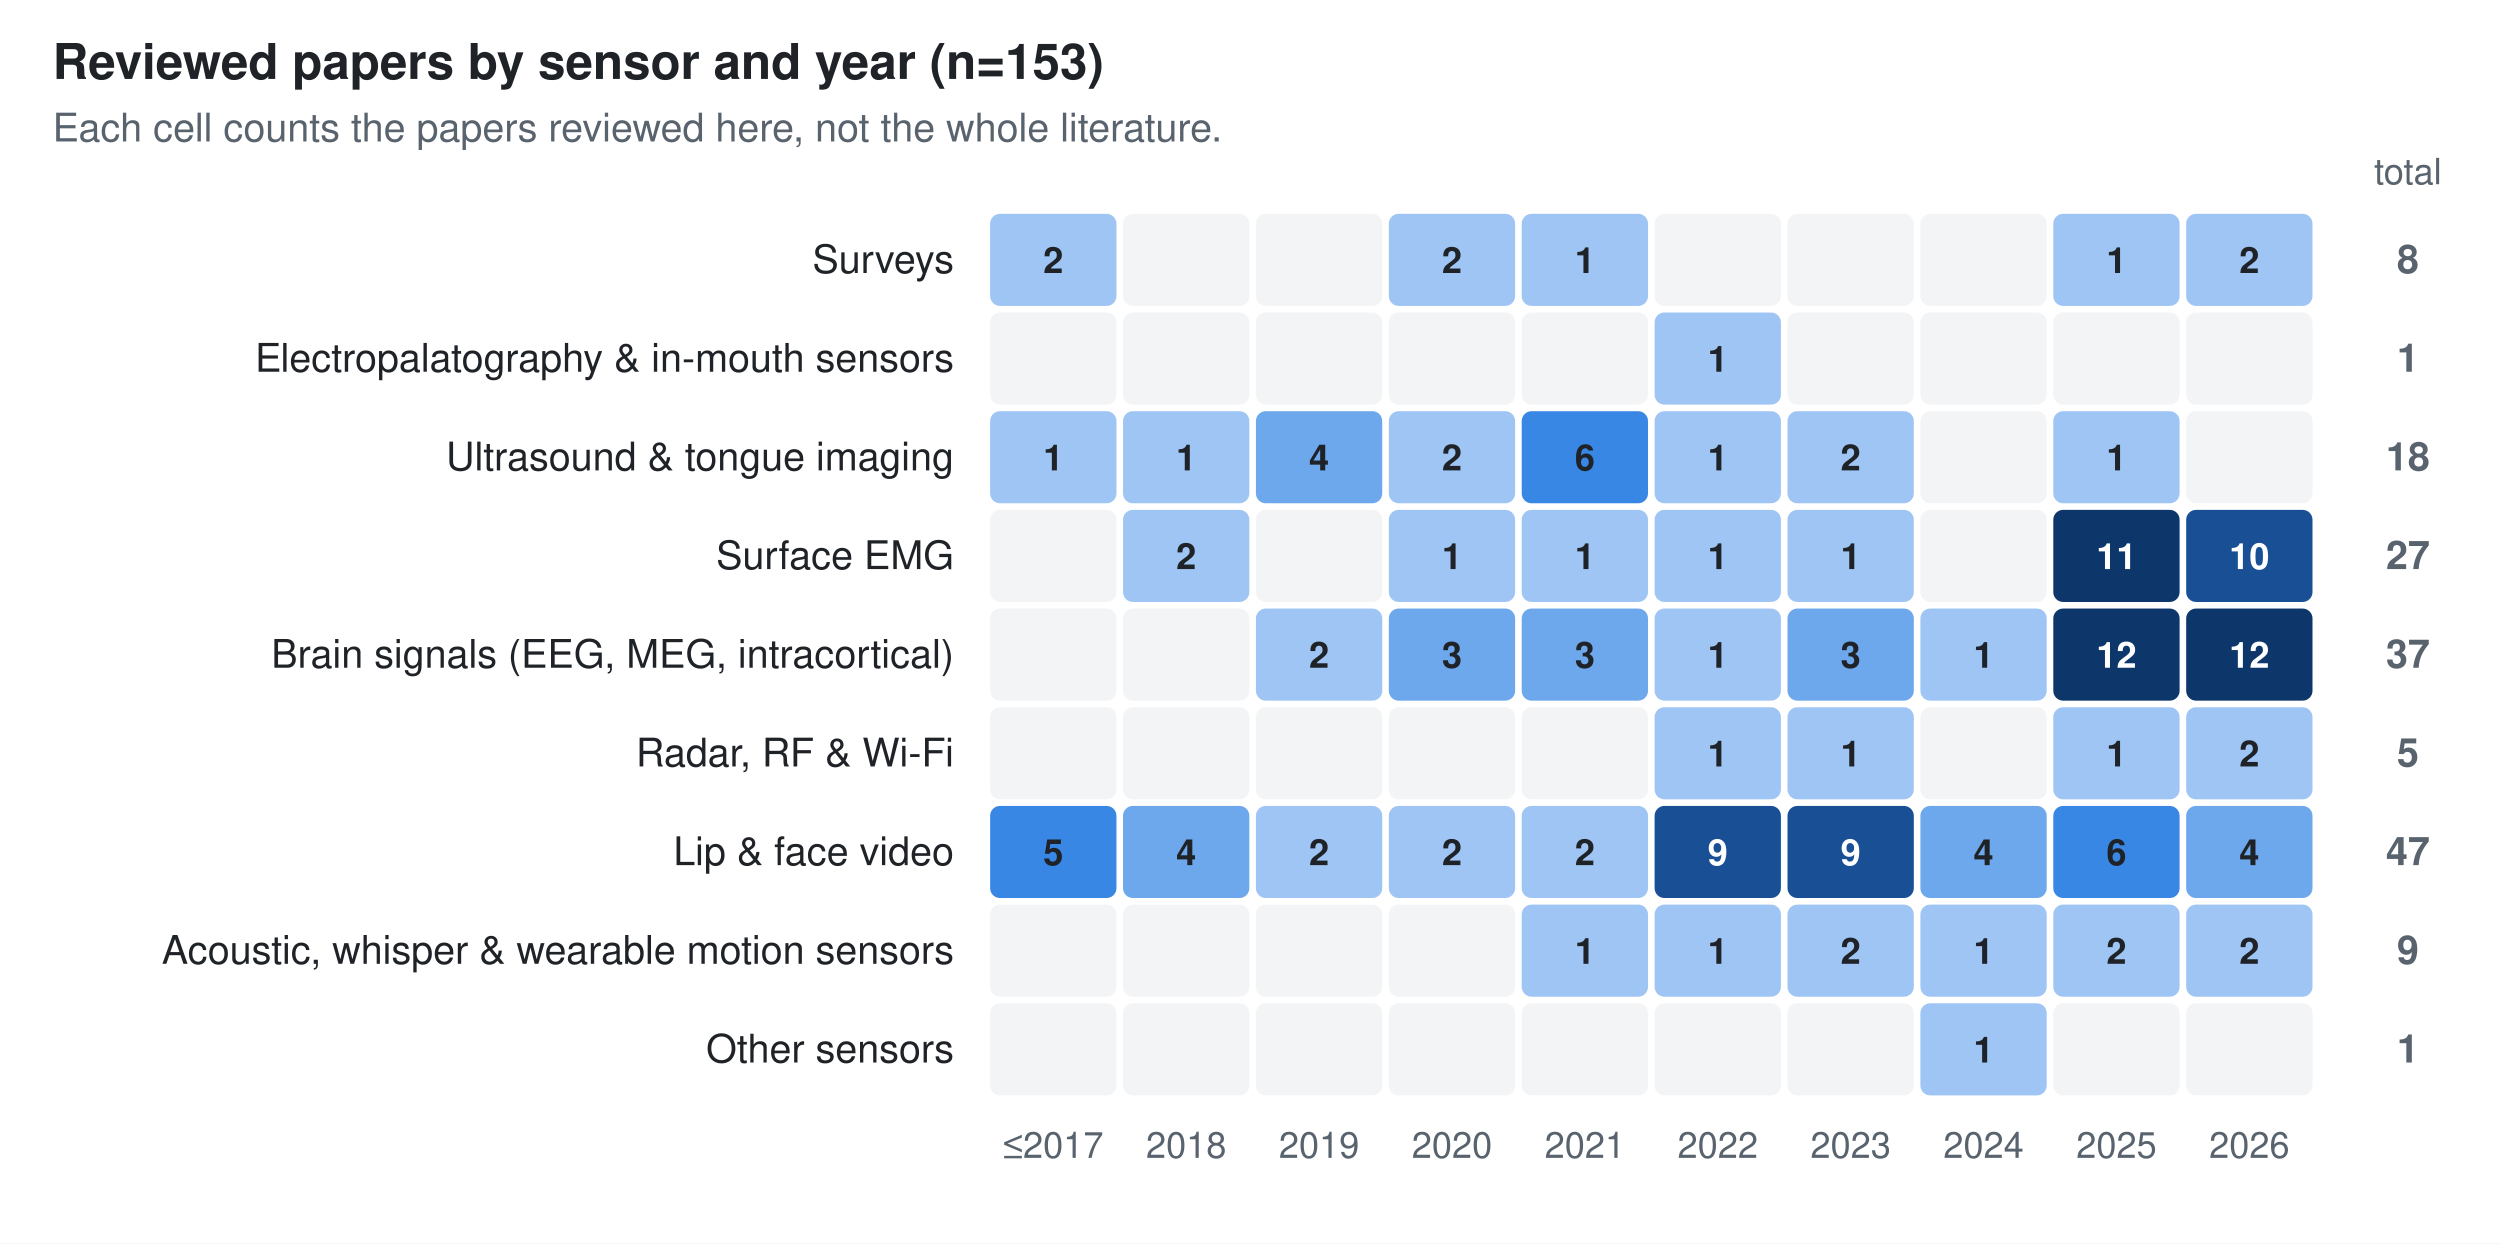
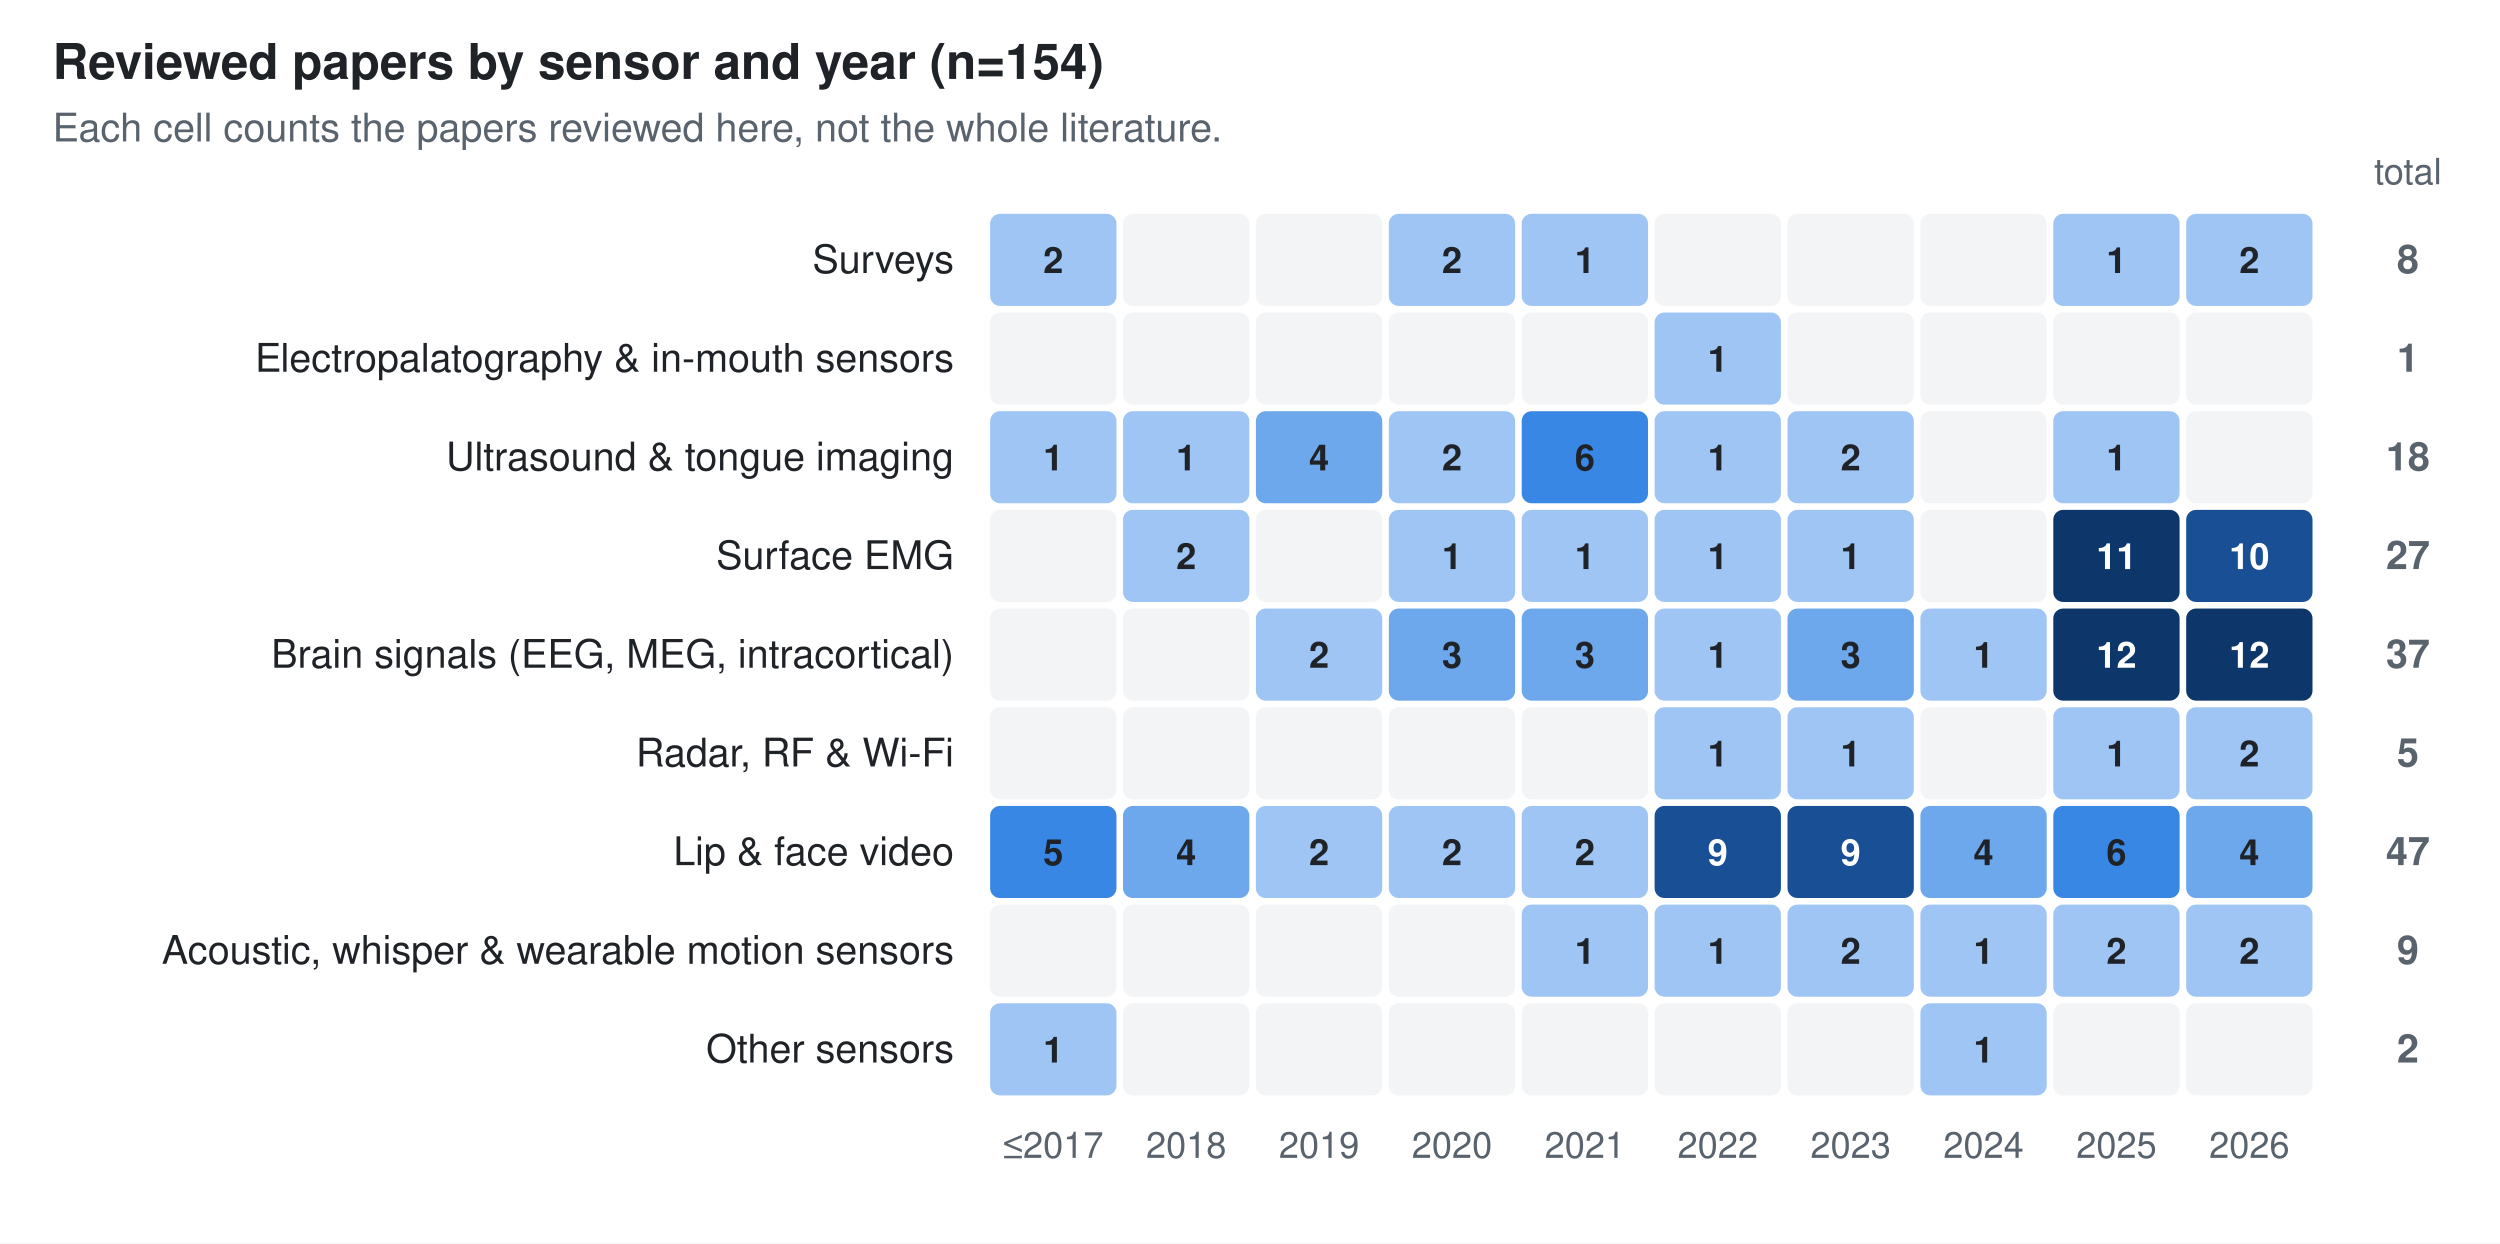
- <svg xmlns="http://www.w3.org/2000/svg" width="760" height="378" viewBox="0 0 760 378" font-family="-apple-system, BlinkMacSystemFont, 'Segoe UI', Helvetica, Arial, sans-serif" role="img" aria-label="Reviewed papers by sensor and year (n=153)">
+ <svg xmlns="http://www.w3.org/2000/svg" width="760" height="378" viewBox="0 0 760 378" font-family="-apple-system, BlinkMacSystemFont, 'Segoe UI', Helvetica, Arial, sans-serif" role="img" aria-label="Reviewed papers by sensor and year (n=154)">
  <rect width="760" height="378" fill="#ffffff" />
-   <text x="16.0" y="24.0" font-size="15" fill="#1f2328" text-anchor="start" font-weight="600">Reviewed papers by sensor and year (n=153)</text>
+   <text x="16.0" y="24.0" font-size="15" fill="#1f2328" text-anchor="start" font-weight="600">Reviewed papers by sensor and year (n=154)</text>
  <text x="16.0" y="43.0" font-size="12" fill="#59636e" text-anchor="start">Each cell counts the papers reviewed here, not the whole literature.</text>
  <text x="320.2" y="352.0" font-size="11" fill="#59636e" text-anchor="middle">≤2017</text>
  <text x="360.6" y="352.0" font-size="11" fill="#59636e" text-anchor="middle">2018</text>
  <text x="401.0" y="352.0" font-size="11" fill="#59636e" text-anchor="middle">2019</text>
  <text x="441.4" y="352.0" font-size="11" fill="#59636e" text-anchor="middle">2020</text>
  <text x="481.8" y="352.0" font-size="11" fill="#59636e" text-anchor="middle">2021</text>
  <text x="522.2" y="352.0" font-size="11" fill="#59636e" text-anchor="middle">2022</text>
  <text x="562.6" y="352.0" font-size="11" fill="#59636e" text-anchor="middle">2023</text>
  <text x="603.0" y="352.0" font-size="11" fill="#59636e" text-anchor="middle">2024</text>
  <text x="643.4" y="352.0" font-size="11" fill="#59636e" text-anchor="middle">2025</text>
  <text x="683.8" y="352.0" font-size="11" fill="#59636e" text-anchor="middle">2026</text>
  <text x="732.0" y="56.0" font-size="11" fill="#59636e" text-anchor="middle">total</text>
  <text x="290.0" y="83.0" font-size="12" fill="#1f2328" text-anchor="end">Surveys</text>
  <rect x="301.0" y="65.0" width="38.4" height="28.0" rx="3" fill="#9ec5f4" />
  <text x="320.2" y="83.0" font-size="11" fill="#1f2328" text-anchor="middle" font-weight="600">2</text>
  <rect x="341.4" y="65.0" width="38.4" height="28.0" rx="3" fill="#f3f4f6" />
  <rect x="381.8" y="65.0" width="38.4" height="28.0" rx="3" fill="#f3f4f6" />
  <rect x="422.2" y="65.0" width="38.4" height="28.0" rx="3" fill="#9ec5f4" />
  <text x="441.4" y="83.0" font-size="11" fill="#1f2328" text-anchor="middle" font-weight="600">2</text>
  <rect x="462.6" y="65.0" width="38.4" height="28.0" rx="3" fill="#9ec5f4" />
  <text x="481.8" y="83.0" font-size="11" fill="#1f2328" text-anchor="middle" font-weight="600">1</text>
  <rect x="503.0" y="65.0" width="38.4" height="28.0" rx="3" fill="#f3f4f6" />
  <rect x="543.4" y="65.0" width="38.4" height="28.0" rx="3" fill="#f3f4f6" />
  <rect x="583.8" y="65.0" width="38.4" height="28.0" rx="3" fill="#f3f4f6" />
  <rect x="624.2" y="65.0" width="38.4" height="28.0" rx="3" fill="#9ec5f4" />
  <text x="643.4" y="83.0" font-size="11" fill="#1f2328" text-anchor="middle" font-weight="600">1</text>
  <rect x="664.6" y="65.0" width="38.4" height="28.0" rx="3" fill="#9ec5f4" />
  <text x="683.8" y="83.0" font-size="11" fill="#1f2328" text-anchor="middle" font-weight="600">2</text>
  <text x="732.0" y="83.0" font-size="12" fill="#59636e" text-anchor="middle" font-weight="600">8</text>
  <text x="290.0" y="113.0" font-size="12" fill="#1f2328" text-anchor="end">Electropalatography &amp; in-mouth sensors</text>
  <rect x="301.0" y="95.0" width="38.4" height="28.0" rx="3" fill="#f3f4f6" />
  <rect x="341.4" y="95.0" width="38.4" height="28.0" rx="3" fill="#f3f4f6" />
  <rect x="381.8" y="95.0" width="38.4" height="28.0" rx="3" fill="#f3f4f6" />
  <rect x="422.2" y="95.0" width="38.4" height="28.0" rx="3" fill="#f3f4f6" />
  <rect x="462.6" y="95.0" width="38.4" height="28.0" rx="3" fill="#f3f4f6" />
  <rect x="503.0" y="95.0" width="38.4" height="28.0" rx="3" fill="#9ec5f4" />
  <text x="522.2" y="113.0" font-size="11" fill="#1f2328" text-anchor="middle" font-weight="600">1</text>
  <rect x="543.4" y="95.0" width="38.4" height="28.0" rx="3" fill="#f3f4f6" />
  <rect x="583.8" y="95.0" width="38.4" height="28.0" rx="3" fill="#f3f4f6" />
  <rect x="624.2" y="95.0" width="38.4" height="28.0" rx="3" fill="#f3f4f6" />
  <rect x="664.6" y="95.0" width="38.4" height="28.0" rx="3" fill="#f3f4f6" />
  <text x="732.0" y="113.0" font-size="12" fill="#59636e" text-anchor="middle" font-weight="600">1</text>
  <text x="290.0" y="143.0" font-size="12" fill="#1f2328" text-anchor="end">Ultrasound &amp; tongue imaging</text>
  <rect x="301.0" y="125.0" width="38.4" height="28.0" rx="3" fill="#9ec5f4" />
  <text x="320.2" y="143.0" font-size="11" fill="#1f2328" text-anchor="middle" font-weight="600">1</text>
  <rect x="341.4" y="125.0" width="38.4" height="28.0" rx="3" fill="#9ec5f4" />
  <text x="360.6" y="143.0" font-size="11" fill="#1f2328" text-anchor="middle" font-weight="600">1</text>
  <rect x="381.8" y="125.0" width="38.4" height="28.0" rx="3" fill="#6da7ec" />
  <text x="401.0" y="143.0" font-size="11" fill="#1f2328" text-anchor="middle" font-weight="600">4</text>
  <rect x="422.2" y="125.0" width="38.4" height="28.0" rx="3" fill="#9ec5f4" />
  <text x="441.4" y="143.0" font-size="11" fill="#1f2328" text-anchor="middle" font-weight="600">2</text>
  <rect x="462.6" y="125.0" width="38.4" height="28.0" rx="3" fill="#3987e5" />
  <text x="481.8" y="143.0" font-size="11" fill="#1f2328" text-anchor="middle" font-weight="600">6</text>
  <rect x="503.0" y="125.0" width="38.4" height="28.0" rx="3" fill="#9ec5f4" />
  <text x="522.2" y="143.0" font-size="11" fill="#1f2328" text-anchor="middle" font-weight="600">1</text>
  <rect x="543.4" y="125.0" width="38.4" height="28.0" rx="3" fill="#9ec5f4" />
  <text x="562.6" y="143.0" font-size="11" fill="#1f2328" text-anchor="middle" font-weight="600">2</text>
  <rect x="583.8" y="125.0" width="38.4" height="28.0" rx="3" fill="#f3f4f6" />
  <rect x="624.2" y="125.0" width="38.4" height="28.0" rx="3" fill="#9ec5f4" />
  <text x="643.4" y="143.0" font-size="11" fill="#1f2328" text-anchor="middle" font-weight="600">1</text>
  <rect x="664.6" y="125.0" width="38.4" height="28.0" rx="3" fill="#f3f4f6" />
  <text x="732.0" y="143.0" font-size="12" fill="#59636e" text-anchor="middle" font-weight="600">18</text>
  <text x="290.0" y="173.0" font-size="12" fill="#1f2328" text-anchor="end">Surface EMG</text>
  <rect x="301.0" y="155.0" width="38.4" height="28.0" rx="3" fill="#f3f4f6" />
  <rect x="341.4" y="155.0" width="38.4" height="28.0" rx="3" fill="#9ec5f4" />
  <text x="360.6" y="173.0" font-size="11" fill="#1f2328" text-anchor="middle" font-weight="600">2</text>
  <rect x="381.8" y="155.0" width="38.4" height="28.0" rx="3" fill="#f3f4f6" />
  <rect x="422.2" y="155.0" width="38.4" height="28.0" rx="3" fill="#9ec5f4" />
  <text x="441.4" y="173.0" font-size="11" fill="#1f2328" text-anchor="middle" font-weight="600">1</text>
  <rect x="462.6" y="155.0" width="38.4" height="28.0" rx="3" fill="#9ec5f4" />
  <text x="481.8" y="173.0" font-size="11" fill="#1f2328" text-anchor="middle" font-weight="600">1</text>
  <rect x="503.0" y="155.0" width="38.4" height="28.0" rx="3" fill="#9ec5f4" />
  <text x="522.2" y="173.0" font-size="11" fill="#1f2328" text-anchor="middle" font-weight="600">1</text>
  <rect x="543.4" y="155.0" width="38.4" height="28.0" rx="3" fill="#9ec5f4" />
  <text x="562.6" y="173.0" font-size="11" fill="#1f2328" text-anchor="middle" font-weight="600">1</text>
  <rect x="583.8" y="155.0" width="38.4" height="28.0" rx="3" fill="#f3f4f6" />
  <rect x="624.2" y="155.0" width="38.4" height="28.0" rx="3" fill="#0d366b" />
  <text x="643.4" y="173.0" font-size="11" fill="#ffffff" text-anchor="middle" font-weight="600">11</text>
  <rect x="664.6" y="155.0" width="38.4" height="28.0" rx="3" fill="#184f95" />
  <text x="683.8" y="173.0" font-size="11" fill="#ffffff" text-anchor="middle" font-weight="600">10</text>
  <text x="732.0" y="173.0" font-size="12" fill="#59636e" text-anchor="middle" font-weight="600">27</text>
  <text x="290.0" y="203.0" font-size="12" fill="#1f2328" text-anchor="end">Brain signals (EEG, MEG, intracortical)</text>
  <rect x="301.0" y="185.0" width="38.4" height="28.0" rx="3" fill="#f3f4f6" />
  <rect x="341.4" y="185.0" width="38.4" height="28.0" rx="3" fill="#f3f4f6" />
  <rect x="381.8" y="185.0" width="38.4" height="28.0" rx="3" fill="#9ec5f4" />
  <text x="401.0" y="203.0" font-size="11" fill="#1f2328" text-anchor="middle" font-weight="600">2</text>
  <rect x="422.2" y="185.0" width="38.4" height="28.0" rx="3" fill="#6da7ec" />
  <text x="441.4" y="203.0" font-size="11" fill="#1f2328" text-anchor="middle" font-weight="600">3</text>
  <rect x="462.6" y="185.0" width="38.4" height="28.0" rx="3" fill="#6da7ec" />
  <text x="481.8" y="203.0" font-size="11" fill="#1f2328" text-anchor="middle" font-weight="600">3</text>
  <rect x="503.0" y="185.0" width="38.4" height="28.0" rx="3" fill="#9ec5f4" />
  <text x="522.2" y="203.0" font-size="11" fill="#1f2328" text-anchor="middle" font-weight="600">1</text>
  <rect x="543.4" y="185.0" width="38.4" height="28.0" rx="3" fill="#6da7ec" />
  <text x="562.6" y="203.0" font-size="11" fill="#1f2328" text-anchor="middle" font-weight="600">3</text>
  <rect x="583.8" y="185.0" width="38.4" height="28.0" rx="3" fill="#9ec5f4" />
  <text x="603.0" y="203.0" font-size="11" fill="#1f2328" text-anchor="middle" font-weight="600">1</text>
  <rect x="624.2" y="185.0" width="38.4" height="28.0" rx="3" fill="#0d366b" />
  <text x="643.4" y="203.0" font-size="11" fill="#ffffff" text-anchor="middle" font-weight="600">12</text>
  <rect x="664.6" y="185.0" width="38.4" height="28.0" rx="3" fill="#0d366b" />
  <text x="683.8" y="203.0" font-size="11" fill="#ffffff" text-anchor="middle" font-weight="600">12</text>
  <text x="732.0" y="203.0" font-size="12" fill="#59636e" text-anchor="middle" font-weight="600">37</text>
  <text x="290.0" y="233.0" font-size="12" fill="#1f2328" text-anchor="end">Radar, RF &amp; Wi-Fi</text>
  <rect x="301.0" y="215.0" width="38.4" height="28.0" rx="3" fill="#f3f4f6" />
  <rect x="341.4" y="215.0" width="38.4" height="28.0" rx="3" fill="#f3f4f6" />
  <rect x="381.8" y="215.0" width="38.4" height="28.0" rx="3" fill="#f3f4f6" />
  <rect x="422.2" y="215.0" width="38.4" height="28.0" rx="3" fill="#f3f4f6" />
  <rect x="462.6" y="215.0" width="38.4" height="28.0" rx="3" fill="#f3f4f6" />
  <rect x="503.0" y="215.0" width="38.4" height="28.0" rx="3" fill="#9ec5f4" />
  <text x="522.2" y="233.0" font-size="11" fill="#1f2328" text-anchor="middle" font-weight="600">1</text>
  <rect x="543.4" y="215.0" width="38.4" height="28.0" rx="3" fill="#9ec5f4" />
  <text x="562.6" y="233.0" font-size="11" fill="#1f2328" text-anchor="middle" font-weight="600">1</text>
  <rect x="583.8" y="215.0" width="38.4" height="28.0" rx="3" fill="#f3f4f6" />
  <rect x="624.2" y="215.0" width="38.4" height="28.0" rx="3" fill="#9ec5f4" />
  <text x="643.4" y="233.0" font-size="11" fill="#1f2328" text-anchor="middle" font-weight="600">1</text>
  <rect x="664.6" y="215.0" width="38.4" height="28.0" rx="3" fill="#9ec5f4" />
  <text x="683.8" y="233.0" font-size="11" fill="#1f2328" text-anchor="middle" font-weight="600">2</text>
  <text x="732.0" y="233.0" font-size="12" fill="#59636e" text-anchor="middle" font-weight="600">5</text>
  <text x="290.0" y="263.0" font-size="12" fill="#1f2328" text-anchor="end">Lip &amp; face video</text>
  <rect x="301.0" y="245.0" width="38.4" height="28.0" rx="3" fill="#3987e5" />
  <text x="320.2" y="263.0" font-size="11" fill="#1f2328" text-anchor="middle" font-weight="600">5</text>
  <rect x="341.4" y="245.0" width="38.4" height="28.0" rx="3" fill="#6da7ec" />
  <text x="360.6" y="263.0" font-size="11" fill="#1f2328" text-anchor="middle" font-weight="600">4</text>
  <rect x="381.8" y="245.0" width="38.4" height="28.0" rx="3" fill="#9ec5f4" />
  <text x="401.0" y="263.0" font-size="11" fill="#1f2328" text-anchor="middle" font-weight="600">2</text>
  <rect x="422.2" y="245.0" width="38.4" height="28.0" rx="3" fill="#9ec5f4" />
  <text x="441.4" y="263.0" font-size="11" fill="#1f2328" text-anchor="middle" font-weight="600">2</text>
  <rect x="462.6" y="245.0" width="38.4" height="28.0" rx="3" fill="#9ec5f4" />
  <text x="481.8" y="263.0" font-size="11" fill="#1f2328" text-anchor="middle" font-weight="600">2</text>
  <rect x="503.0" y="245.0" width="38.4" height="28.0" rx="3" fill="#184f95" />
  <text x="522.2" y="263.0" font-size="11" fill="#ffffff" text-anchor="middle" font-weight="600">9</text>
  <rect x="543.4" y="245.0" width="38.4" height="28.0" rx="3" fill="#184f95" />
  <text x="562.6" y="263.0" font-size="11" fill="#ffffff" text-anchor="middle" font-weight="600">9</text>
  <rect x="583.8" y="245.0" width="38.4" height="28.0" rx="3" fill="#6da7ec" />
  <text x="603.0" y="263.0" font-size="11" fill="#1f2328" text-anchor="middle" font-weight="600">4</text>
  <rect x="624.2" y="245.0" width="38.4" height="28.0" rx="3" fill="#3987e5" />
  <text x="643.4" y="263.0" font-size="11" fill="#1f2328" text-anchor="middle" font-weight="600">6</text>
  <rect x="664.6" y="245.0" width="38.4" height="28.0" rx="3" fill="#6da7ec" />
  <text x="683.8" y="263.0" font-size="11" fill="#1f2328" text-anchor="middle" font-weight="600">4</text>
  <text x="732.0" y="263.0" font-size="12" fill="#59636e" text-anchor="middle" font-weight="600">47</text>
  <text x="290.0" y="293.0" font-size="12" fill="#1f2328" text-anchor="end">Acoustic, whisper &amp; wearable motion sensors</text>
  <rect x="301.0" y="275.0" width="38.4" height="28.0" rx="3" fill="#f3f4f6" />
  <rect x="341.4" y="275.0" width="38.4" height="28.0" rx="3" fill="#f3f4f6" />
  <rect x="381.8" y="275.0" width="38.4" height="28.0" rx="3" fill="#f3f4f6" />
  <rect x="422.2" y="275.0" width="38.4" height="28.0" rx="3" fill="#f3f4f6" />
  <rect x="462.6" y="275.0" width="38.4" height="28.0" rx="3" fill="#9ec5f4" />
  <text x="481.8" y="293.0" font-size="11" fill="#1f2328" text-anchor="middle" font-weight="600">1</text>
  <rect x="503.0" y="275.0" width="38.4" height="28.0" rx="3" fill="#9ec5f4" />
  <text x="522.2" y="293.0" font-size="11" fill="#1f2328" text-anchor="middle" font-weight="600">1</text>
  <rect x="543.4" y="275.0" width="38.4" height="28.0" rx="3" fill="#9ec5f4" />
  <text x="562.6" y="293.0" font-size="11" fill="#1f2328" text-anchor="middle" font-weight="600">2</text>
  <rect x="583.8" y="275.0" width="38.4" height="28.0" rx="3" fill="#9ec5f4" />
  <text x="603.0" y="293.0" font-size="11" fill="#1f2328" text-anchor="middle" font-weight="600">1</text>
  <rect x="624.2" y="275.0" width="38.4" height="28.0" rx="3" fill="#9ec5f4" />
  <text x="643.4" y="293.0" font-size="11" fill="#1f2328" text-anchor="middle" font-weight="600">2</text>
  <rect x="664.6" y="275.0" width="38.4" height="28.0" rx="3" fill="#9ec5f4" />
  <text x="683.8" y="293.0" font-size="11" fill="#1f2328" text-anchor="middle" font-weight="600">2</text>
  <text x="732.0" y="293.0" font-size="12" fill="#59636e" text-anchor="middle" font-weight="600">9</text>
  <text x="290.0" y="323.0" font-size="12" fill="#1f2328" text-anchor="end">Other sensors</text>
-   <rect x="301.0" y="305.0" width="38.4" height="28.0" rx="3" fill="#f3f4f6" />
+   <rect x="301.0" y="305.0" width="38.4" height="28.0" rx="3" fill="#9ec5f4" />
+   <text x="320.2" y="323.0" font-size="11" fill="#1f2328" text-anchor="middle" font-weight="600">1</text>
  <rect x="341.4" y="305.0" width="38.4" height="28.0" rx="3" fill="#f3f4f6" />
  <rect x="381.8" y="305.0" width="38.4" height="28.0" rx="3" fill="#f3f4f6" />
  <rect x="422.2" y="305.0" width="38.4" height="28.0" rx="3" fill="#f3f4f6" />
  <rect x="462.6" y="305.0" width="38.4" height="28.0" rx="3" fill="#f3f4f6" />
  <rect x="503.0" y="305.0" width="38.4" height="28.0" rx="3" fill="#f3f4f6" />
  <rect x="543.4" y="305.0" width="38.4" height="28.0" rx="3" fill="#f3f4f6" />
  <rect x="583.8" y="305.0" width="38.4" height="28.0" rx="3" fill="#9ec5f4" />
  <text x="603.0" y="323.0" font-size="11" fill="#1f2328" text-anchor="middle" font-weight="600">1</text>
  <rect x="624.2" y="305.0" width="38.4" height="28.0" rx="3" fill="#f3f4f6" />
  <rect x="664.6" y="305.0" width="38.4" height="28.0" rx="3" fill="#f3f4f6" />
-   <text x="732.0" y="323.0" font-size="12" fill="#59636e" text-anchor="middle" font-weight="600">1</text>
+   <text x="732.0" y="323.0" font-size="12" fill="#59636e" text-anchor="middle" font-weight="600">2</text>
</svg>
